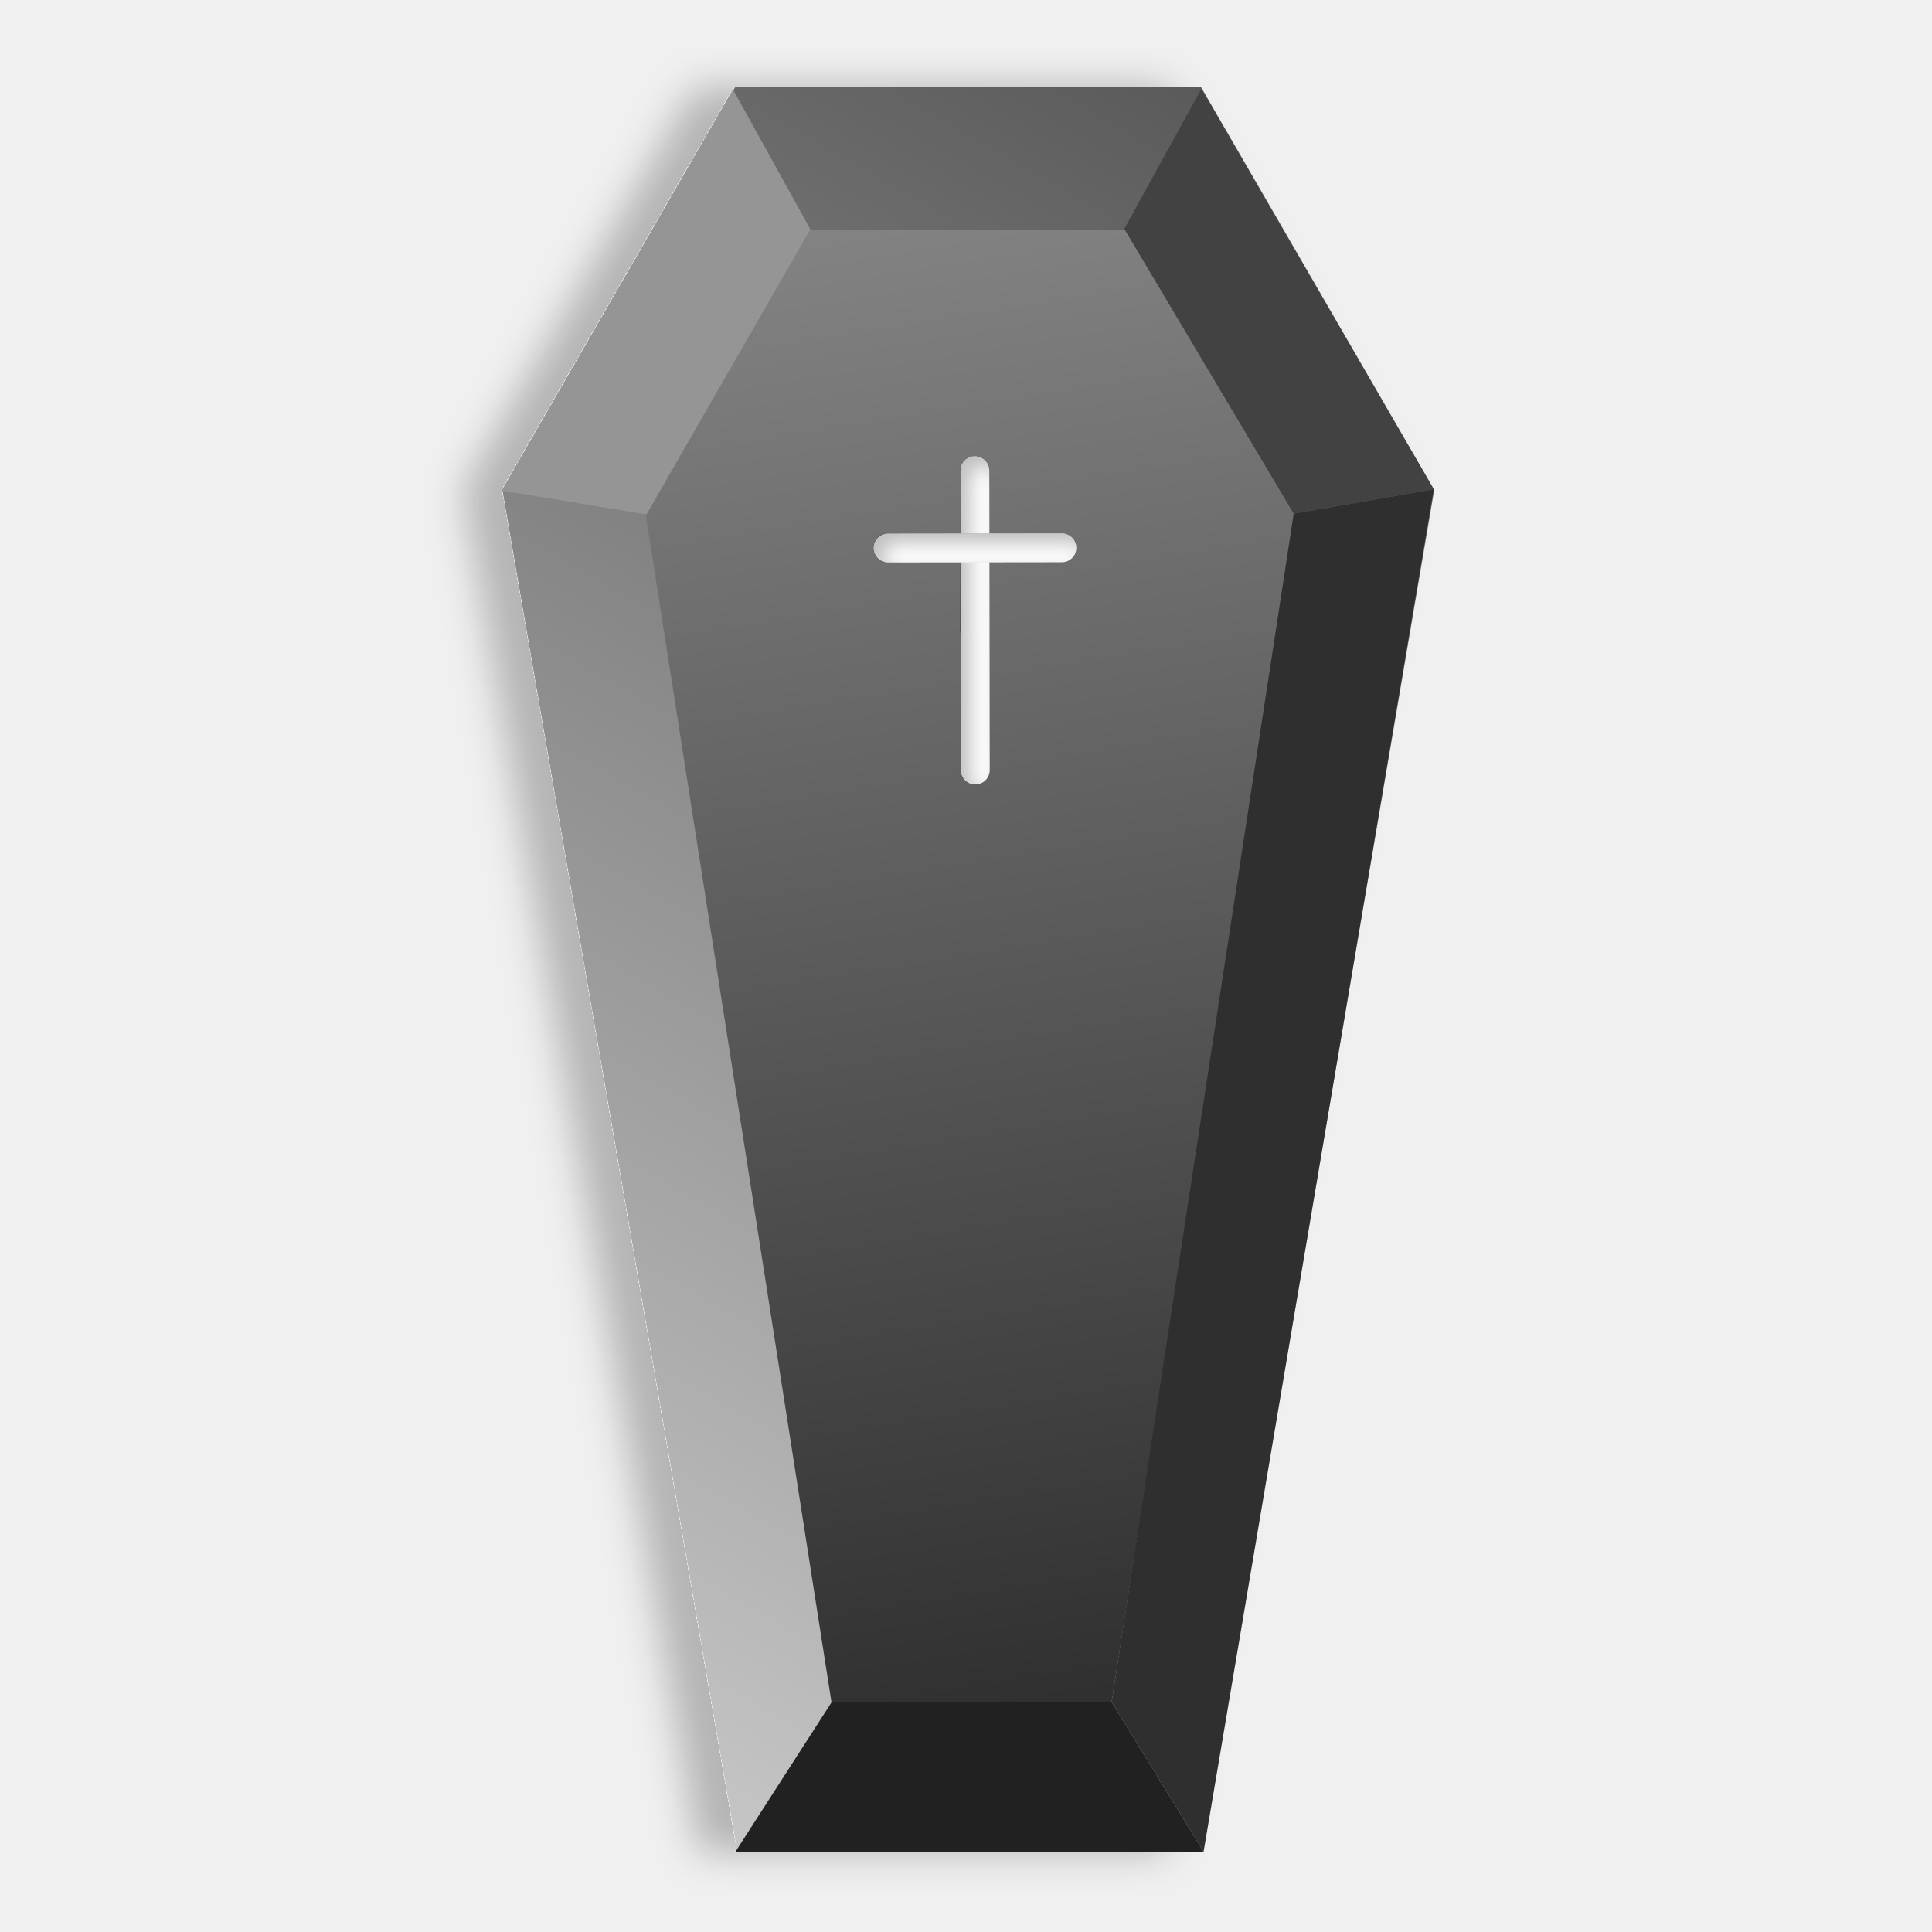
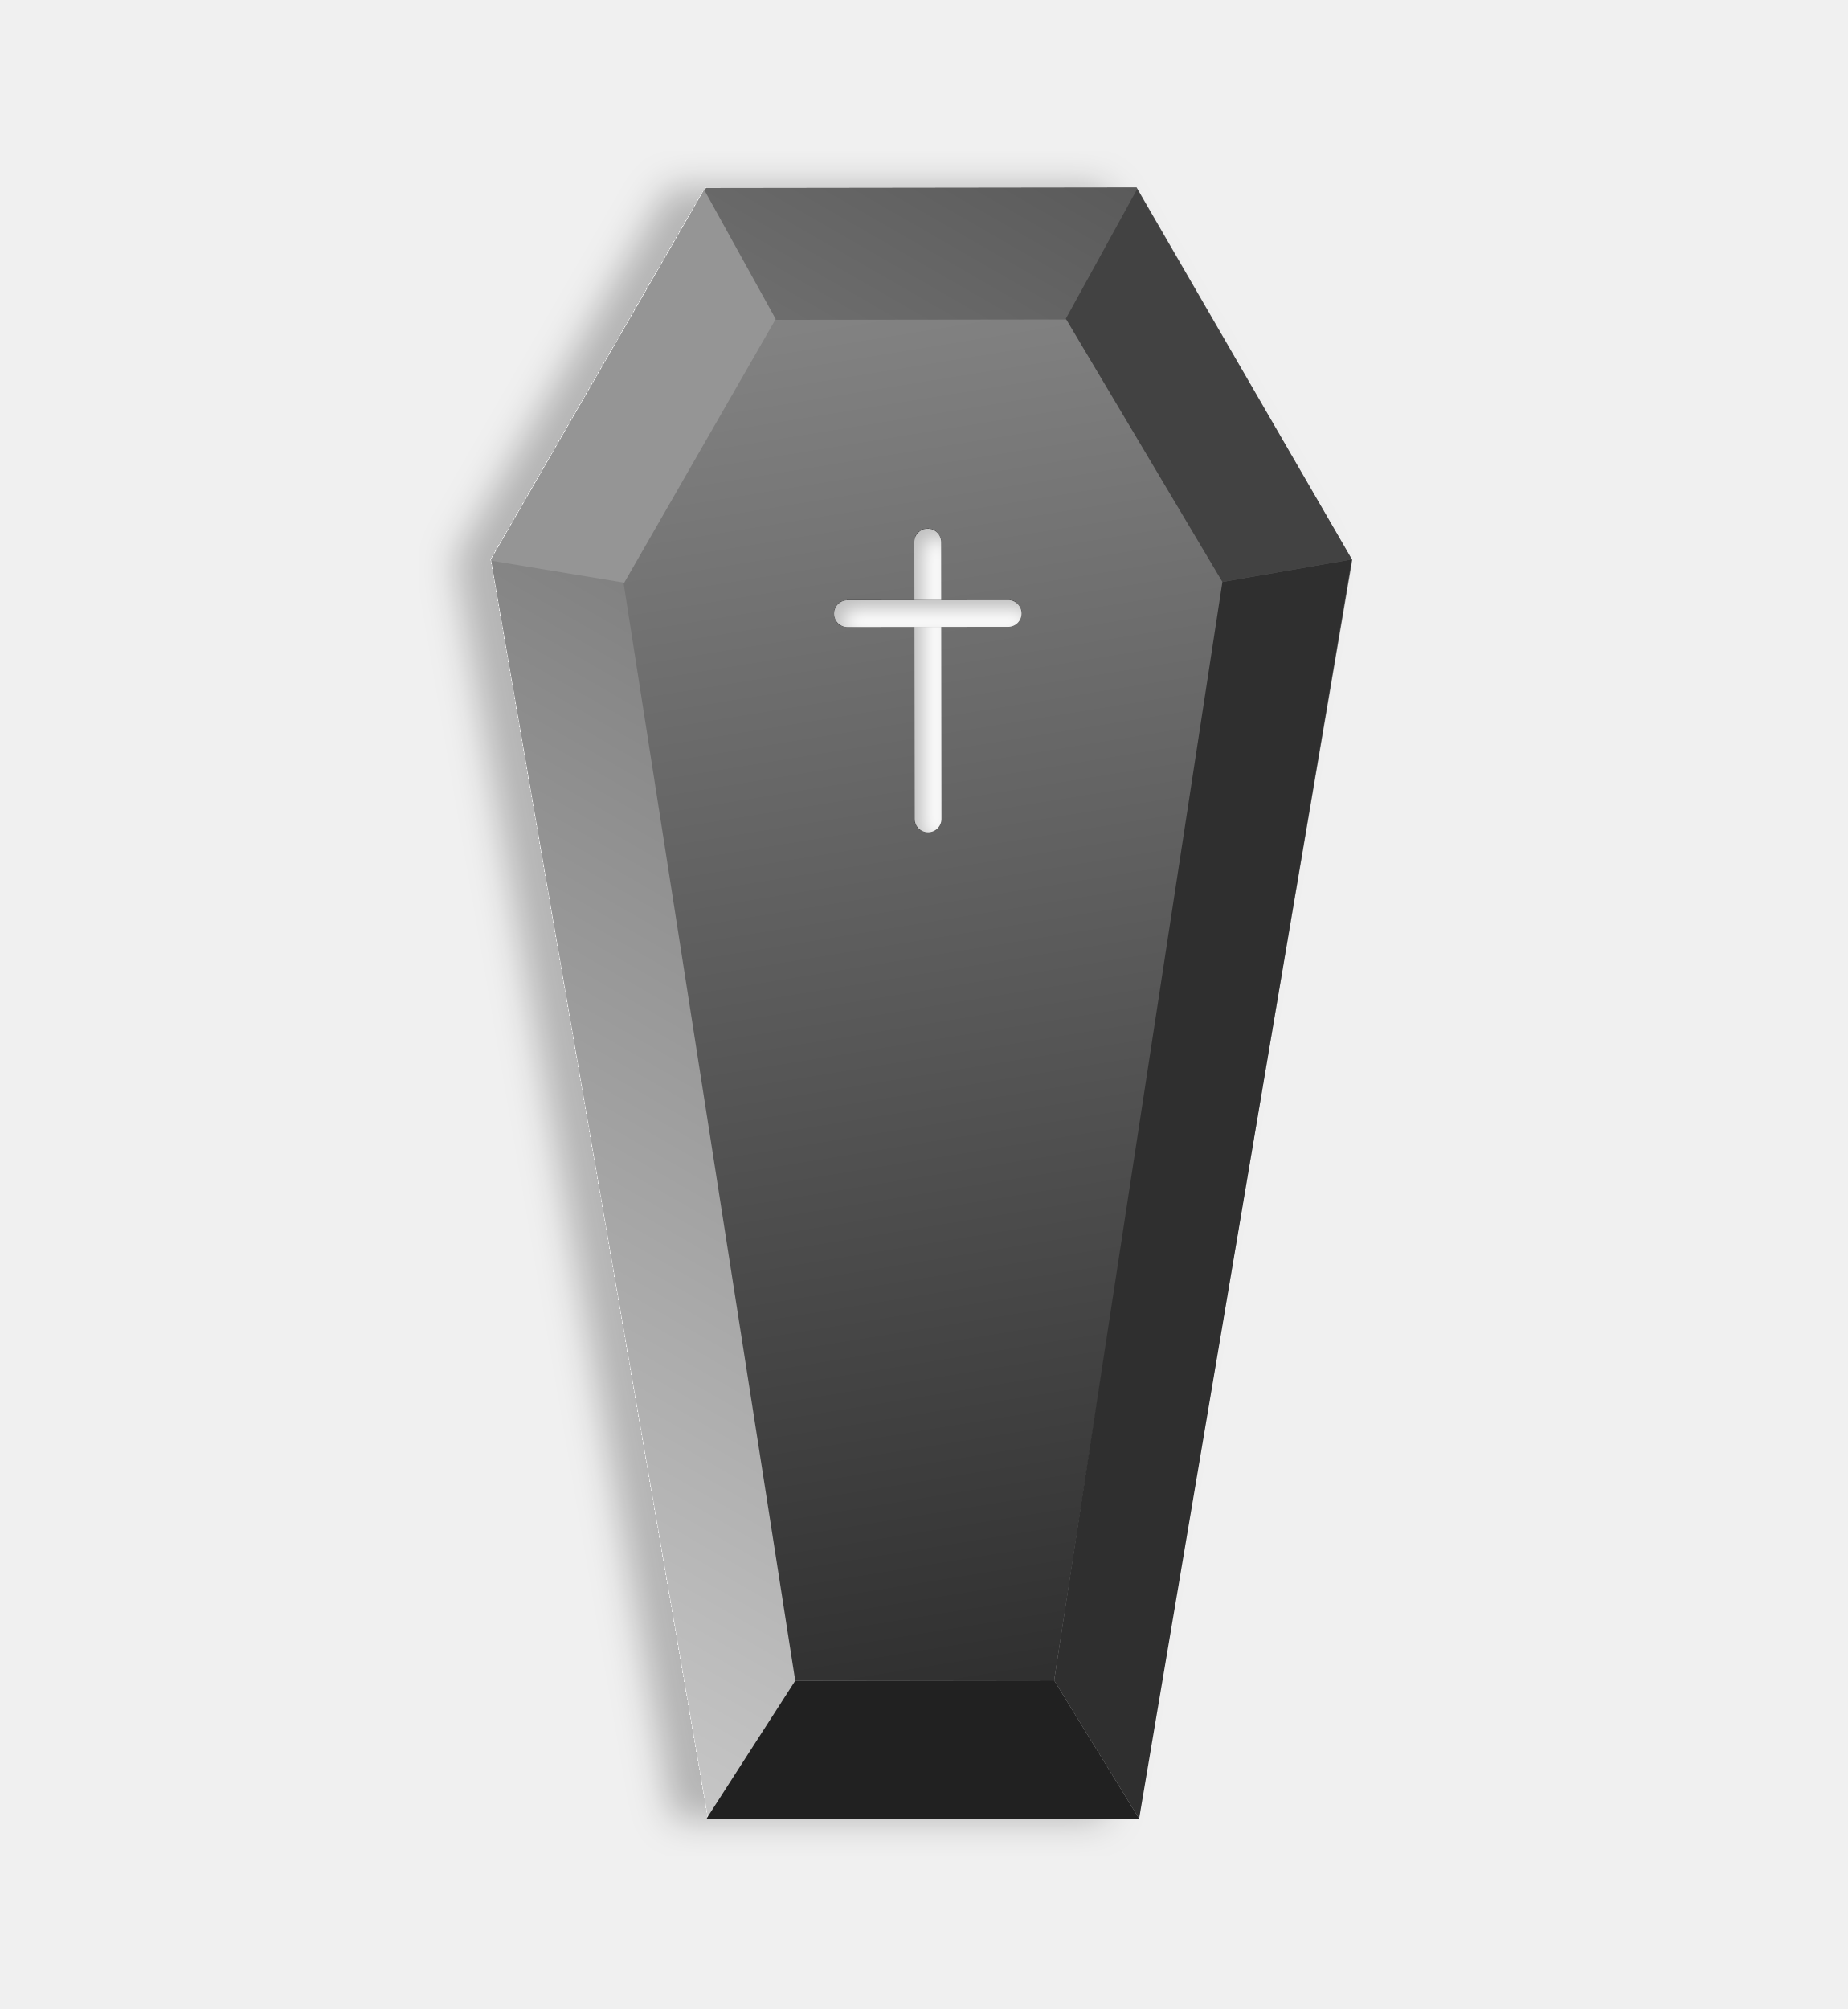
- <svg xmlns="http://www.w3.org/2000/svg" width="200" height="200" viewBox="0 0 200 200" fill="none">
-   <g filter="url(#filter0_d_13_30)">
-     <path d="M124.31 8.981L148.474 50.714L124.538 191.56L100.426 191.59L76.313 191.62L52.025 50.835L76.085 9.041L124.31 8.981Z" fill="url(#paint0_linear_13_30)" />
-     <path d="M117.294 23.78L134.173 52.931L115.078 176.197L100.643 176.215L86.078 176.233L66.804 53.015L83.61 23.822L117.294 23.78Z" fill="url(#paint1_linear_13_30)" />
-     <path d="M75.869 9.246L83.887 23.736L66.924 53.257L51.921 50.776L75.869 9.246Z" fill="#959595" />
-     <path d="M124.369 9.185L116.387 23.695L133.924 53.173L148.421 50.655L124.369 9.185Z" fill="#424242" />
-     <path d="M124.597 191.685L115.078 176.197L86.078 176.233L76.097 191.746L124.597 191.685Z" fill="#212121" />
-     <path d="M148.421 50.655L133.924 53.173L115.078 176.197L124.597 191.685L148.421 50.655Z" fill="#2F2F2F" />
-     <g filter="url(#filter1_i_13_30)">
-       <rect x="99.417" y="47.216" width="3" height="34" rx="1.5" transform="rotate(-0.0716041 99.4167 47.2164)" fill="white" />
+ <svg xmlns="http://www.w3.org/2000/svg" width="207" height="225" viewBox="0 0 207 225" fill="none">
+   <g filter="url(#filter0_d_2_1137)">
+     <path d="M127.31 20.981L151.474 62.714L127.538 203.56L103.426 203.59L79.313 203.62L55.025 62.835L79.085 21.041L127.31 20.981Z" fill="url(#paint0_linear_2_1137)" />
+     <path d="M120.294 35.78L137.173 64.93L118.078 188.197L103.643 188.215L89.078 188.233L69.804 65.015L86.61 35.822L120.294 35.78Z" fill="url(#paint1_linear_2_1137)" />
+     <path d="M78.869 21.246L86.887 35.736L69.924 65.257L54.921 62.776L78.869 21.246Z" fill="#959595" />
+     <path d="M127.369 21.185L119.387 35.695L136.924 65.173L151.421 62.655L127.369 21.185Z" fill="#424242" />
+     <path d="M127.597 203.685L118.078 188.197L89.078 188.233L79.097 203.746L127.597 203.685Z" fill="#212121" />
+     <path d="M151.421 62.655L136.924 65.173L118.078 188.197L127.597 203.685L151.421 62.655Z" fill="#2F2F2F" />
+     <g filter="url(#filter1_i_2_1137)">
+       <rect x="102.417" y="59.216" width="3" height="34" rx="1.5" transform="rotate(-0.0716041 102.417 59.2164)" fill="white" />
    </g>
-     <g filter="url(#filter2_i_13_30)">
-       <rect x="111.427" y="55.201" width="3" height="21" rx="1.5" transform="rotate(89.9284 111.427 55.2014)" fill="white" />
+     <g filter="url(#filter2_i_2_1137)">
+       <rect x="114.427" y="67.201" width="3" height="21" rx="1.5" transform="rotate(89.9284 114.427 67.2014)" fill="white" />
    </g>
  </g>
  <defs>
-     <filter id="filter0_d_13_30" x="43.921" y="4.981" width="104.553" height="190.765" filterUnits="userSpaceOnUse" color-interpolation-filters="sRGB">
+     <filter id="filter0_d_2_1137" x="46.921" y="16.981" width="104.553" height="190.765" filterUnits="userSpaceOnUse" color-interpolation-filters="sRGB">
      <feFlood flood-opacity="0" result="BackgroundImageFix" />
      <feColorMatrix in="SourceAlpha" type="matrix" values="0 0 0 0 0 0 0 0 0 0 0 0 0 0 0 0 0 0 127 0" result="hardAlpha" />
      <feOffset dx="-4" />
      <feGaussianBlur stdDeviation="2" />
      <feComposite in2="hardAlpha" operator="out" />
      <feColorMatrix type="matrix" values="0 0 0 0 0 0 0 0 0 0 0 0 0 0 0 0 0 0 0.25 0" />
-       <feBlend mode="normal" in2="BackgroundImageFix" result="effect1_dropShadow_13_30" />
-       <feBlend mode="normal" in="SourceGraphic" in2="effect1_dropShadow_13_30" result="shape" />
+       <feBlend mode="normal" in2="BackgroundImageFix" result="effect1_dropShadow_2_1137" />
+       <feBlend mode="normal" in="SourceGraphic" in2="effect1_dropShadow_2_1137" result="shape" />
    </filter>
-     <filter id="filter1_i_13_30" x="99.419" y="47.215" width="4.039" height="35" filterUnits="userSpaceOnUse" color-interpolation-filters="sRGB">
+     <filter id="filter1_i_2_1137" x="102.419" y="59.215" width="4.039" height="35" filterUnits="userSpaceOnUse" color-interpolation-filters="sRGB">
      <feFlood flood-opacity="0" result="BackgroundImageFix" />
      <feBlend mode="normal" in="SourceGraphic" in2="BackgroundImageFix" result="shape" />
      <feColorMatrix in="SourceAlpha" type="matrix" values="0 0 0 0 0 0 0 0 0 0 0 0 0 0 0 0 0 0 127 0" result="hardAlpha" />
      <feOffset dx="1" dy="1" />
      <feGaussianBlur stdDeviation="1" />
      <feComposite in2="hardAlpha" operator="arithmetic" k2="-1" k3="1" />
      <feColorMatrix type="matrix" values="0 0 0 0 0 0 0 0 0 0 0 0 0 0 0 0 0 0 0.25 0" />
-       <feBlend mode="normal" in2="shape" result="effect1_innerShadow_13_30" />
+       <feBlend mode="normal" in2="shape" result="effect1_innerShadow_2_1137" />
    </filter>
-     <filter id="filter2_i_13_30" x="90.429" y="55.203" width="22" height="4.022" filterUnits="userSpaceOnUse" color-interpolation-filters="sRGB">
+     <filter id="filter2_i_2_1137" x="93.429" y="67.203" width="22" height="4.022" filterUnits="userSpaceOnUse" color-interpolation-filters="sRGB">
      <feFlood flood-opacity="0" result="BackgroundImageFix" />
      <feBlend mode="normal" in="SourceGraphic" in2="BackgroundImageFix" result="shape" />
      <feColorMatrix in="SourceAlpha" type="matrix" values="0 0 0 0 0 0 0 0 0 0 0 0 0 0 0 0 0 0 127 0" result="hardAlpha" />
      <feOffset dx="1" dy="1" />
      <feGaussianBlur stdDeviation="1" />
      <feComposite in2="hardAlpha" operator="arithmetic" k2="-1" k3="1" />
      <feColorMatrix type="matrix" values="0 0 0 0 0 0 0 0 0 0 0 0 0 0 0 0 0 0 0.25 0" />
-       <feBlend mode="normal" in2="shape" result="effect1_innerShadow_13_30" />
+       <feBlend mode="normal" in2="shape" result="effect1_innerShadow_2_1137" />
    </filter>
-     <linearGradient id="paint0_linear_13_30" x1="145.771" y1="21.335" x2="54.852" y2="179.265" gradientUnits="userSpaceOnUse">
+     <linearGradient id="paint0_linear_2_1137" x1="148.771" y1="33.335" x2="57.852" y2="191.265" gradientUnits="userSpaceOnUse">
      <stop stop-color="#5A5A5A" />
      <stop offset="1" stop-color="#C6C6C6" />
    </linearGradient>
-     <linearGradient id="paint1_linear_13_30" x1="112.628" y1="181.25" x2="83.881" y2="4.095" gradientUnits="userSpaceOnUse">
+     <linearGradient id="paint1_linear_2_1137" x1="115.628" y1="193.25" x2="86.881" y2="16.095" gradientUnits="userSpaceOnUse">
      <stop stop-color="#2D2D2D" />
      <stop offset="1" stop-color="#8D8D8D" />
    </linearGradient>
  </defs>
</svg>
